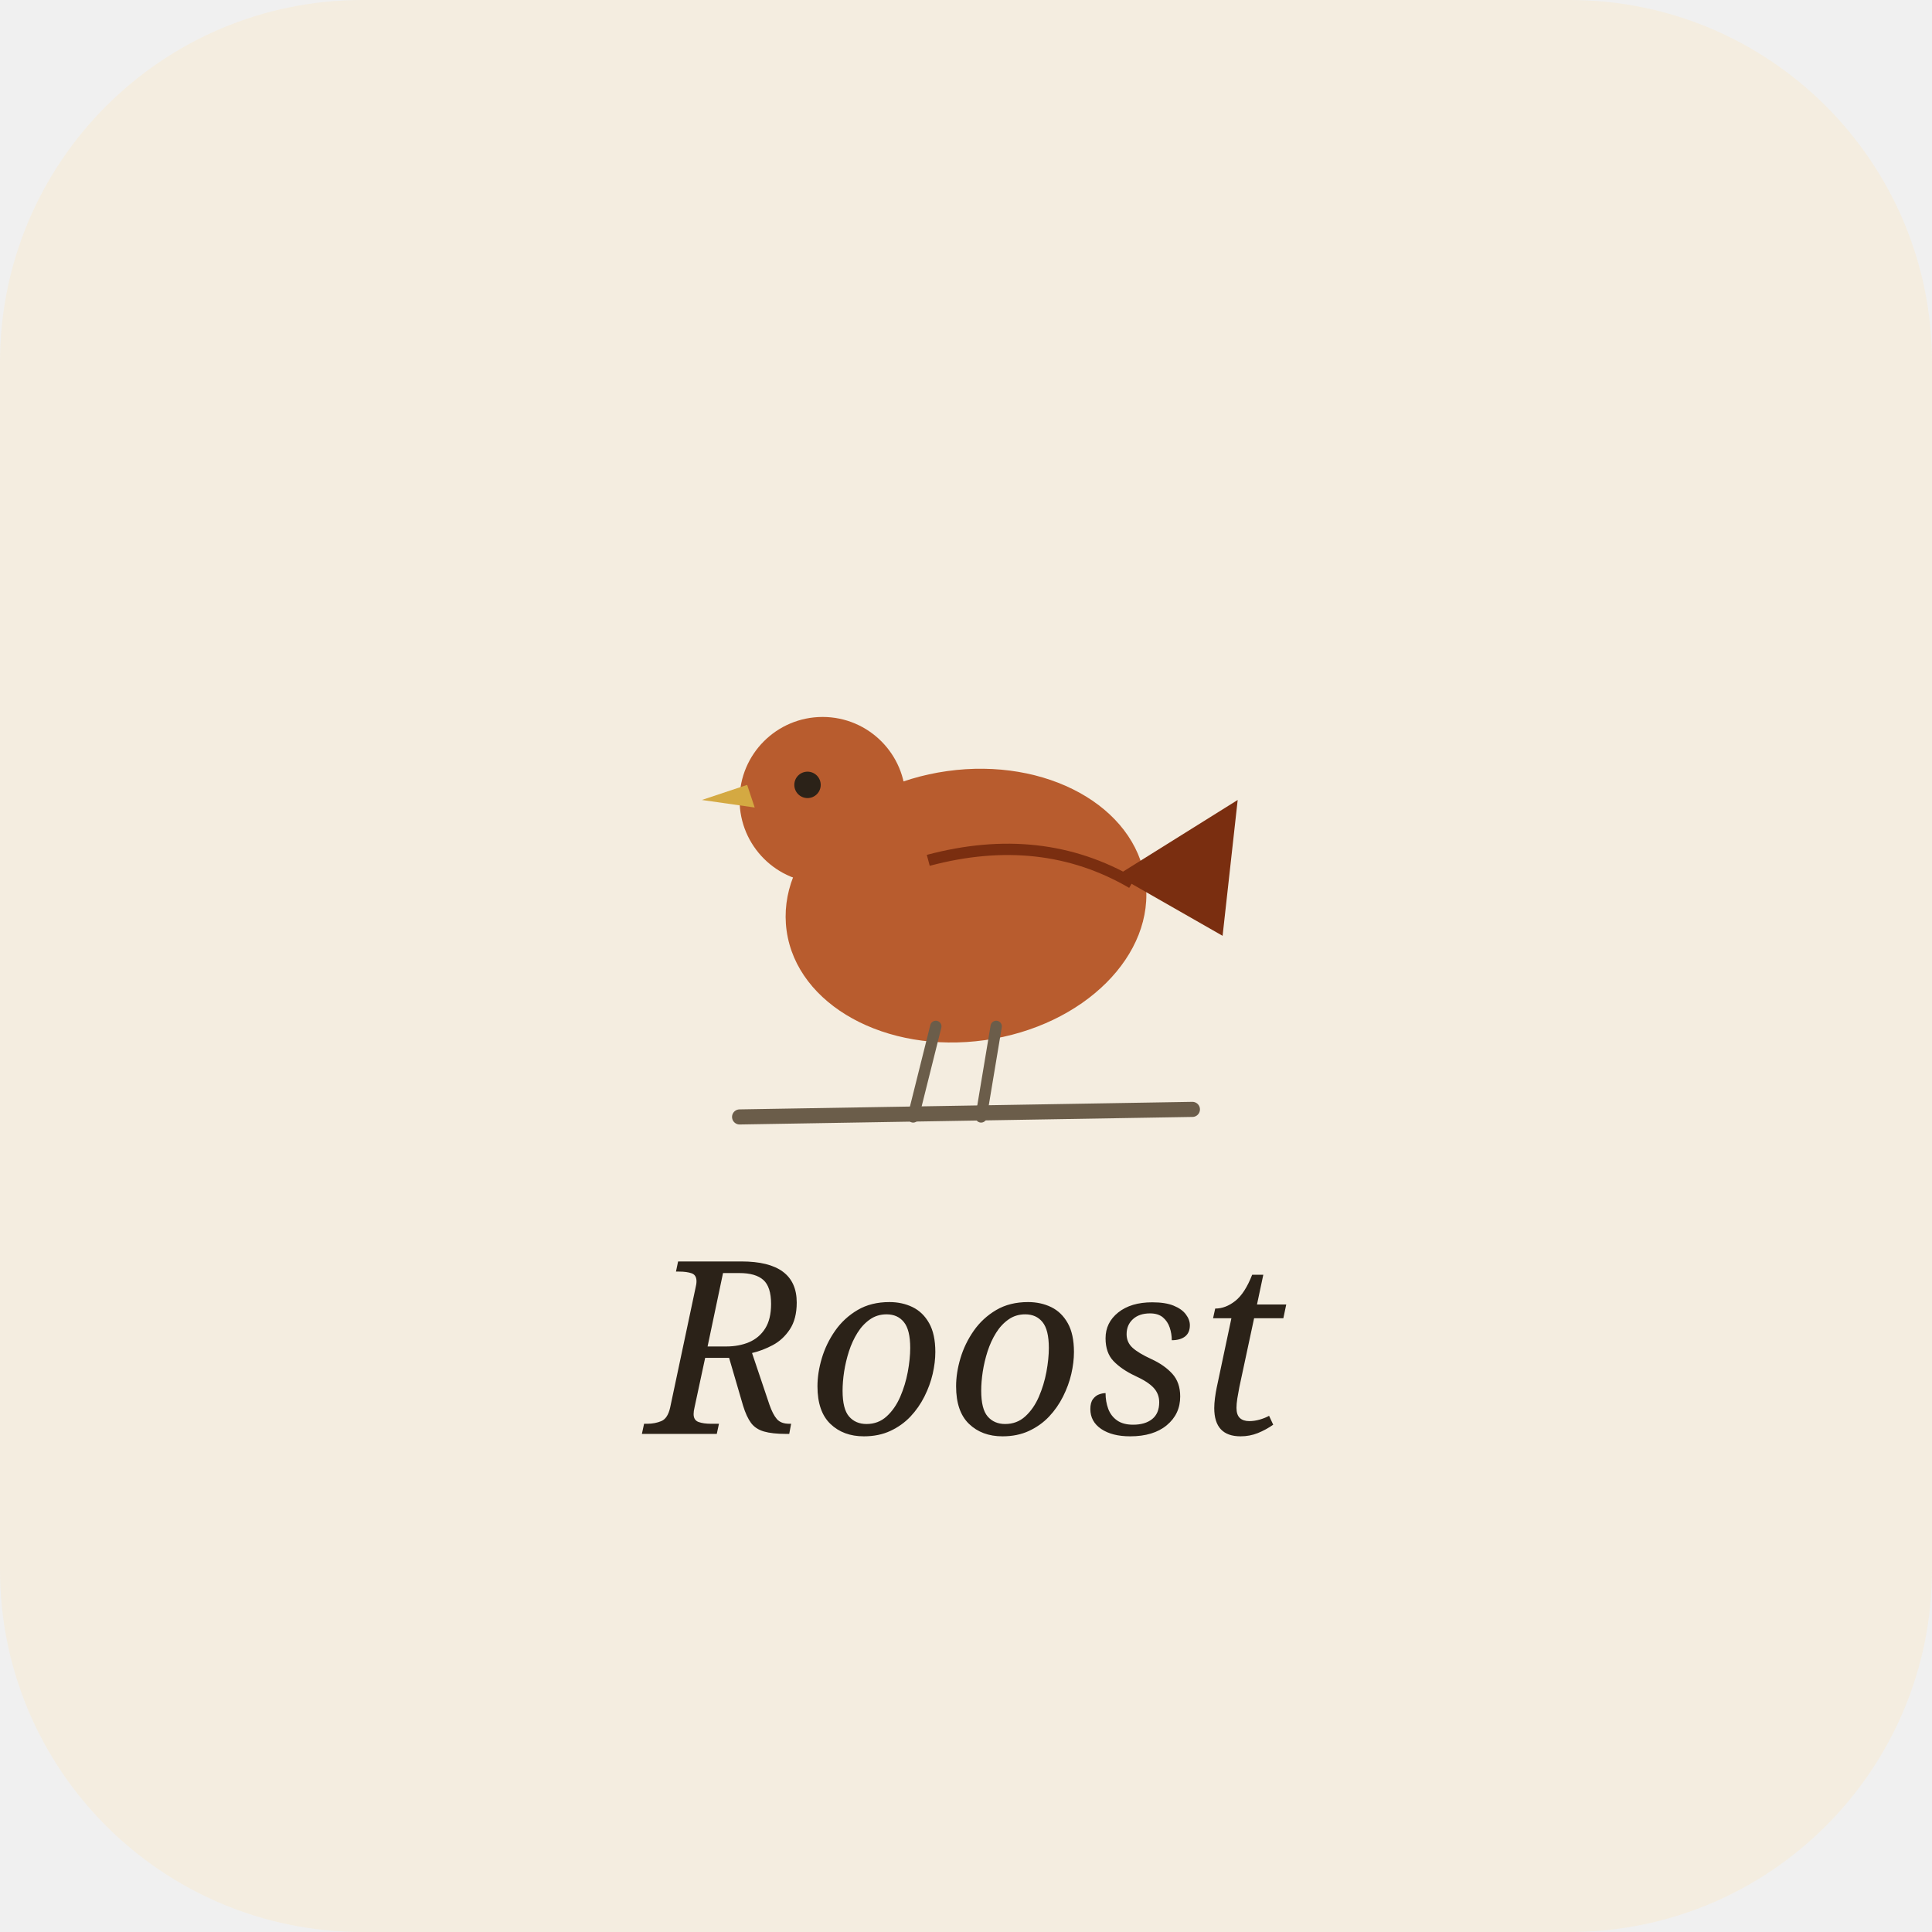
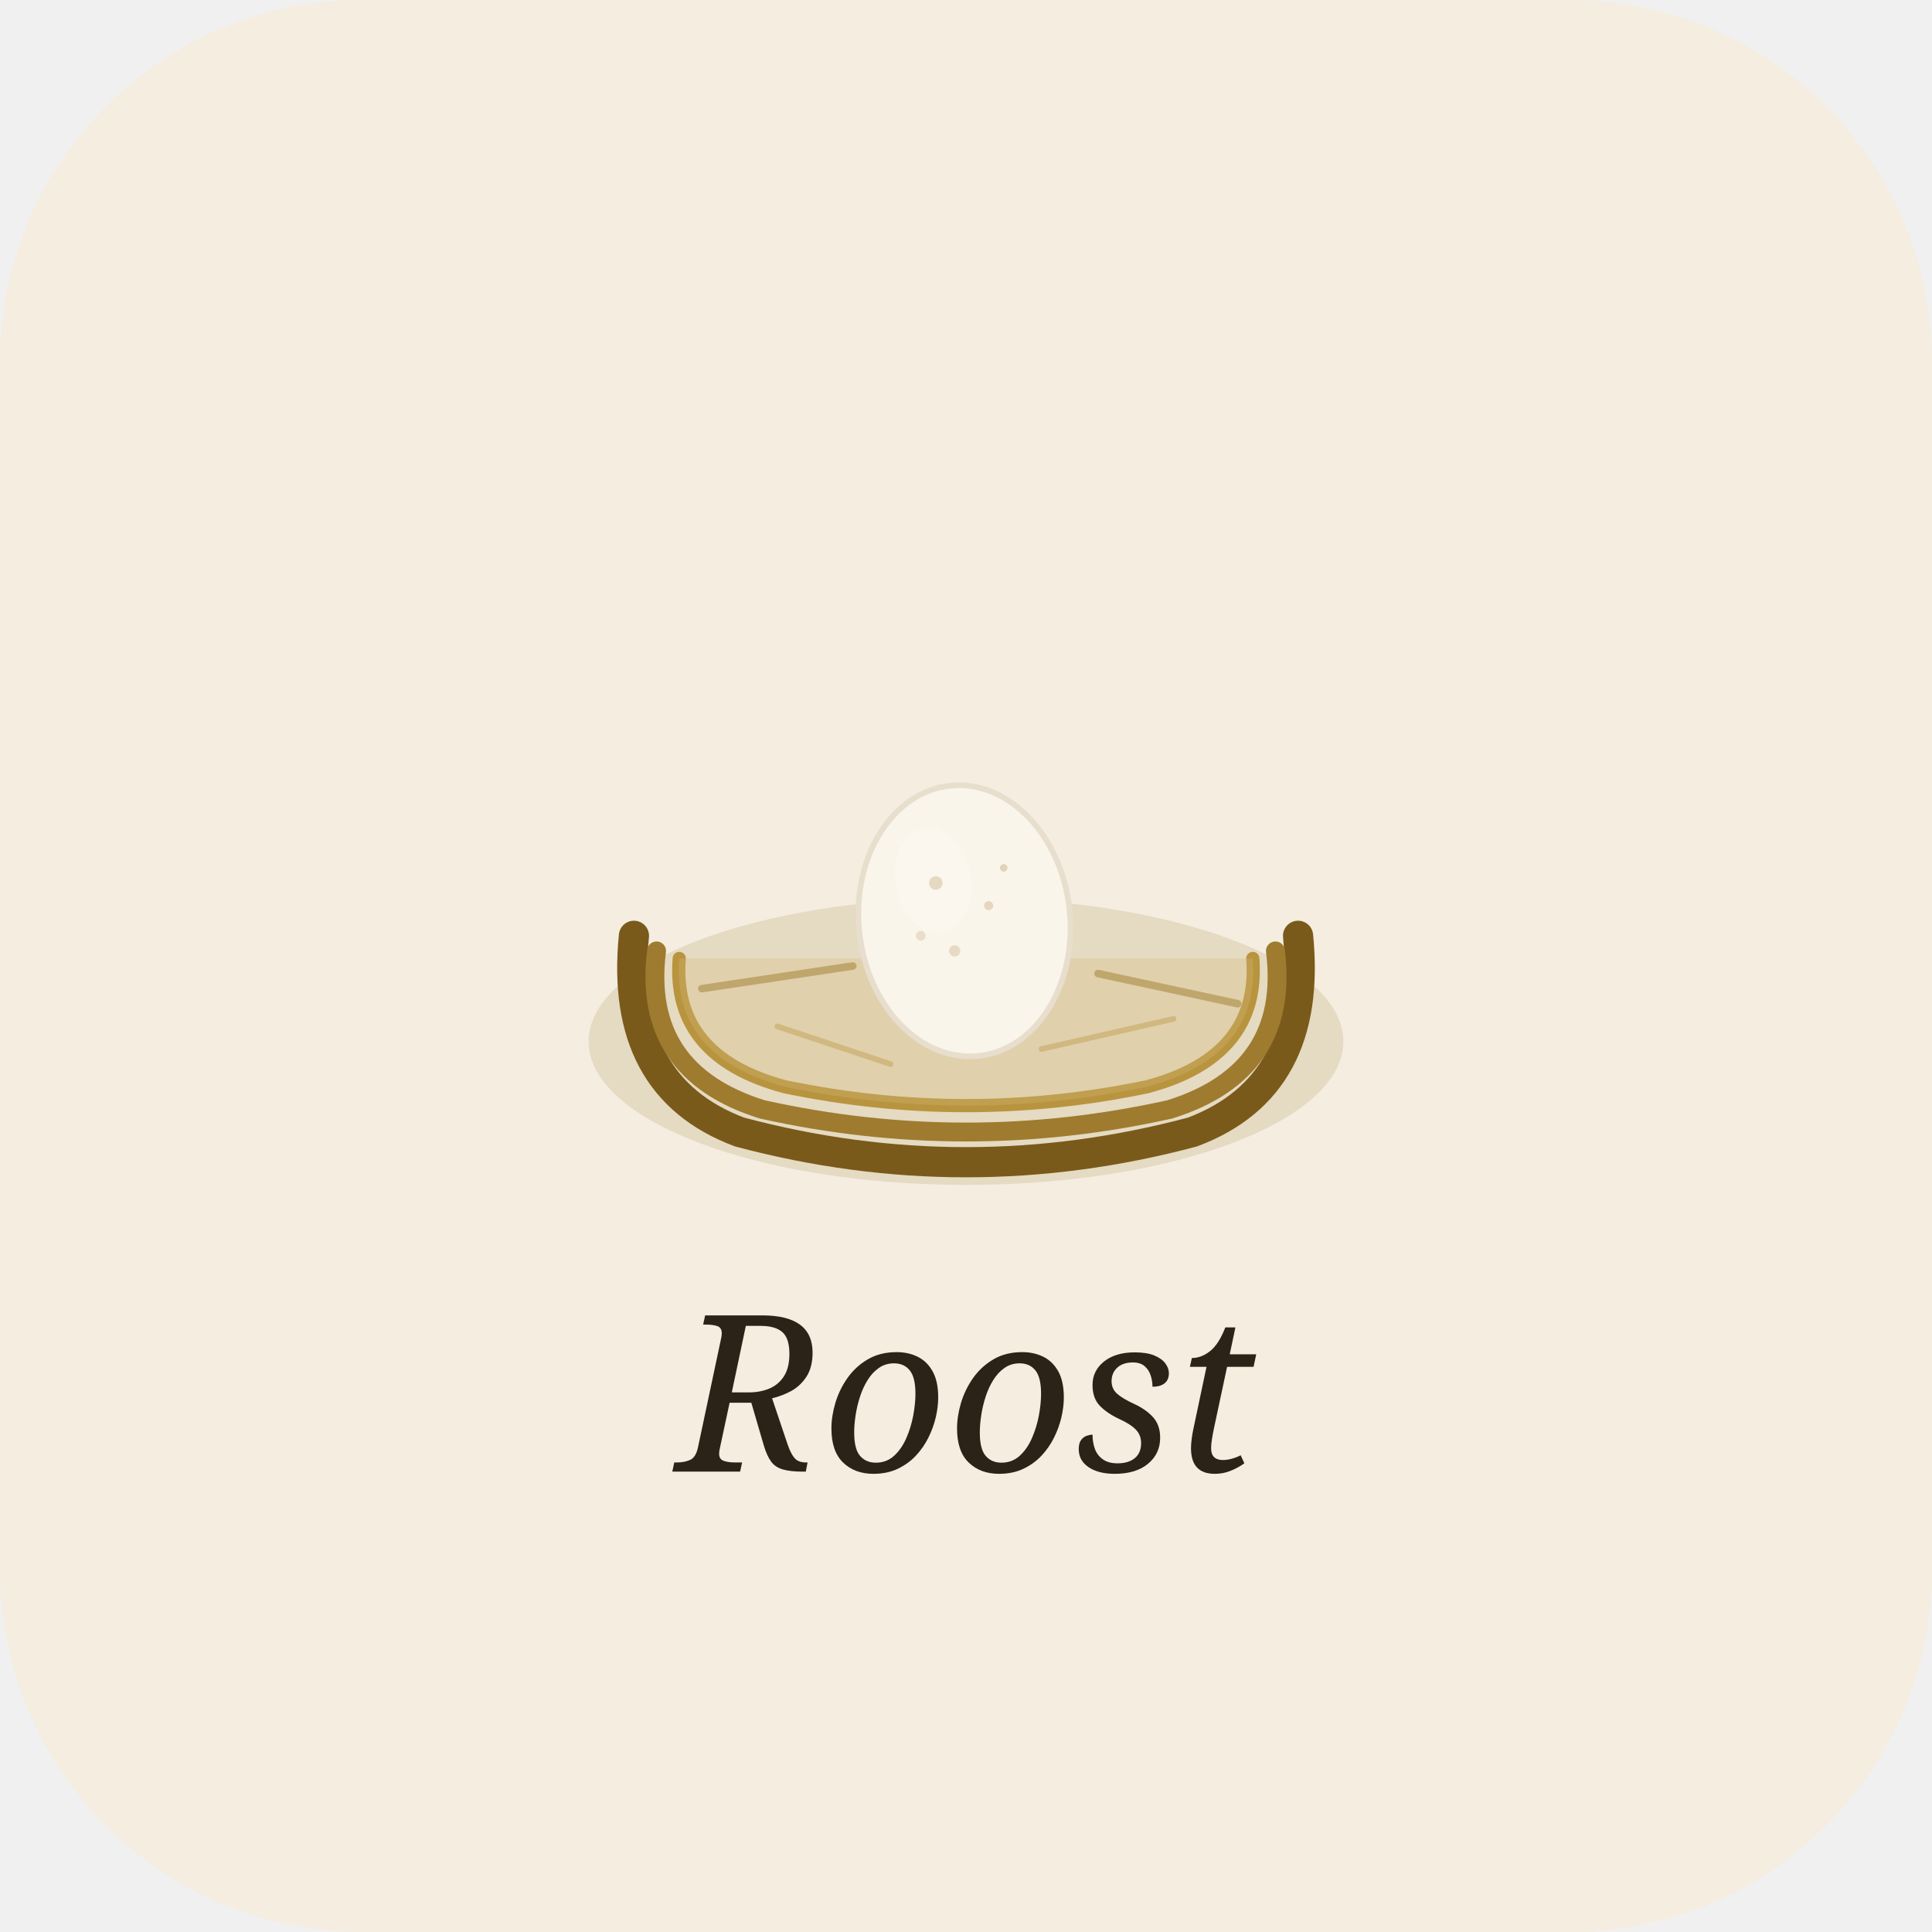
<svg xmlns="http://www.w3.org/2000/svg" viewBox="0 0 512 512">
  <rect width="512" height="512" rx="96" fill="#f4ede0" />
-   <g transform="translate(256, 240)">
-     <ellipse cx="0" cy="0" rx="48" ry="36" fill="#b85c2e" transform="rotate(-8)" />
-     <circle cx="-38" cy="-28" r="22" fill="#b85c2e" />
-     <polygon points="-58,-32 -70,-28 -56,-26" fill="#d4a942" />
-     <circle cx="-42" cy="-32" r="3.5" fill="#2b2218" />
-     <polygon points="40,-8 72,-28 68,8" fill="#7a2e10" />
-     <path d="M-10,-12 Q20,-20 44,-6" stroke="#7a2e10" stroke-width="3" fill="none" />
-     <line x1="-8" y1="32" x2="-14" y2="56" stroke="#6b5d4a" stroke-width="3" stroke-linecap="round" />
-     <line x1="8" y1="32" x2="4" y2="56" stroke="#6b5d4a" stroke-width="3" stroke-linecap="round" />
-     <line x1="-60" y1="56" x2="60" y2="54" stroke="#6b5d4a" stroke-width="4" stroke-linecap="round" />
+   <g transform="translate(256, 248)">
+     <ellipse cx="0" cy="28" rx="100" ry="38" fill="#8b6914" opacity="0.15" />
+     <path d="M-88,0 Q-92,40 -60,52 Q0,68 60,52 Q92,40 88,0" fill="none" stroke="#7a5a1a" stroke-width="8" stroke-linecap="round" />
+     <path d="M-82,4 Q-86,36 -54,46 Q0,58 54,46 Q86,36 82,4" fill="none" stroke="#9e7b2e" stroke-width="5" stroke-linecap="round" />
+     <path d="M-76,6 Q-78,32 -48,40 Q0,50 48,40 Q78,32 76,6" fill="none" stroke="#b8943e" stroke-width="3.5" stroke-linecap="round" />
+     <path d="M-76,6 Q-78,32 -48,40 Q0,50 48,40 Q78,32 76,6 Z" fill="#d4b87a" opacity="0.3" />
+     <line x1="-70" y1="14" x2="-30" y2="8" stroke="#9e7b2e" stroke-width="2" stroke-linecap="round" opacity="0.5" />
+     <line x1="35" y1="10" x2="72" y2="18" stroke="#9e7b2e" stroke-width="2" stroke-linecap="round" opacity="0.5" />
+     <line x1="-50" y1="24" x2="-20" y2="34" stroke="#b8943e" stroke-width="1.5" stroke-linecap="round" opacity="0.4" />
+     <line x1="20" y1="30" x2="55" y2="22" stroke="#b8943e" stroke-width="1.5" stroke-linecap="round" opacity="0.4" />
+     <ellipse cx="0" cy="-4" rx="28" ry="36" fill="#faf5eb" transform="rotate(-6)" />
+     <ellipse cx="0" cy="-4" rx="28" ry="36" fill="none" stroke="#e8dece" stroke-width="1.5" transform="rotate(-6)" />
+     <circle cx="-8" cy="-14" r="1.8" fill="#c4a97a" opacity="0.5" />
+     <circle cx="6" cy="-8" r="1.2" fill="#c4a97a" opacity="0.4" />
+     <circle cx="-3" cy="4" r="1.5" fill="#c4a97a" opacity="0.35" />
+     <circle cx="10" cy="-18" r="1" fill="#c4a97a" opacity="0.45" />
+     <circle cx="-12" cy="0" r="1.3" fill="#c4a97a" opacity="0.3" />
+     <ellipse cx="-6" cy="-16" rx="10" ry="14" fill="white" opacity="0.2" transform="rotate(-10)" />
  </g>
-   <text x="256" y="380" text-anchor="middle" font-family="Georgia, serif" font-style="italic" font-size="64" font-weight="500" fill="#2b2218">Roost</text>
+   <text x="256" y="390" text-anchor="middle" font-family="Georgia, serif" font-style="italic" font-size="58" font-weight="500" fill="#2b2218">Roost</text>
</svg>
